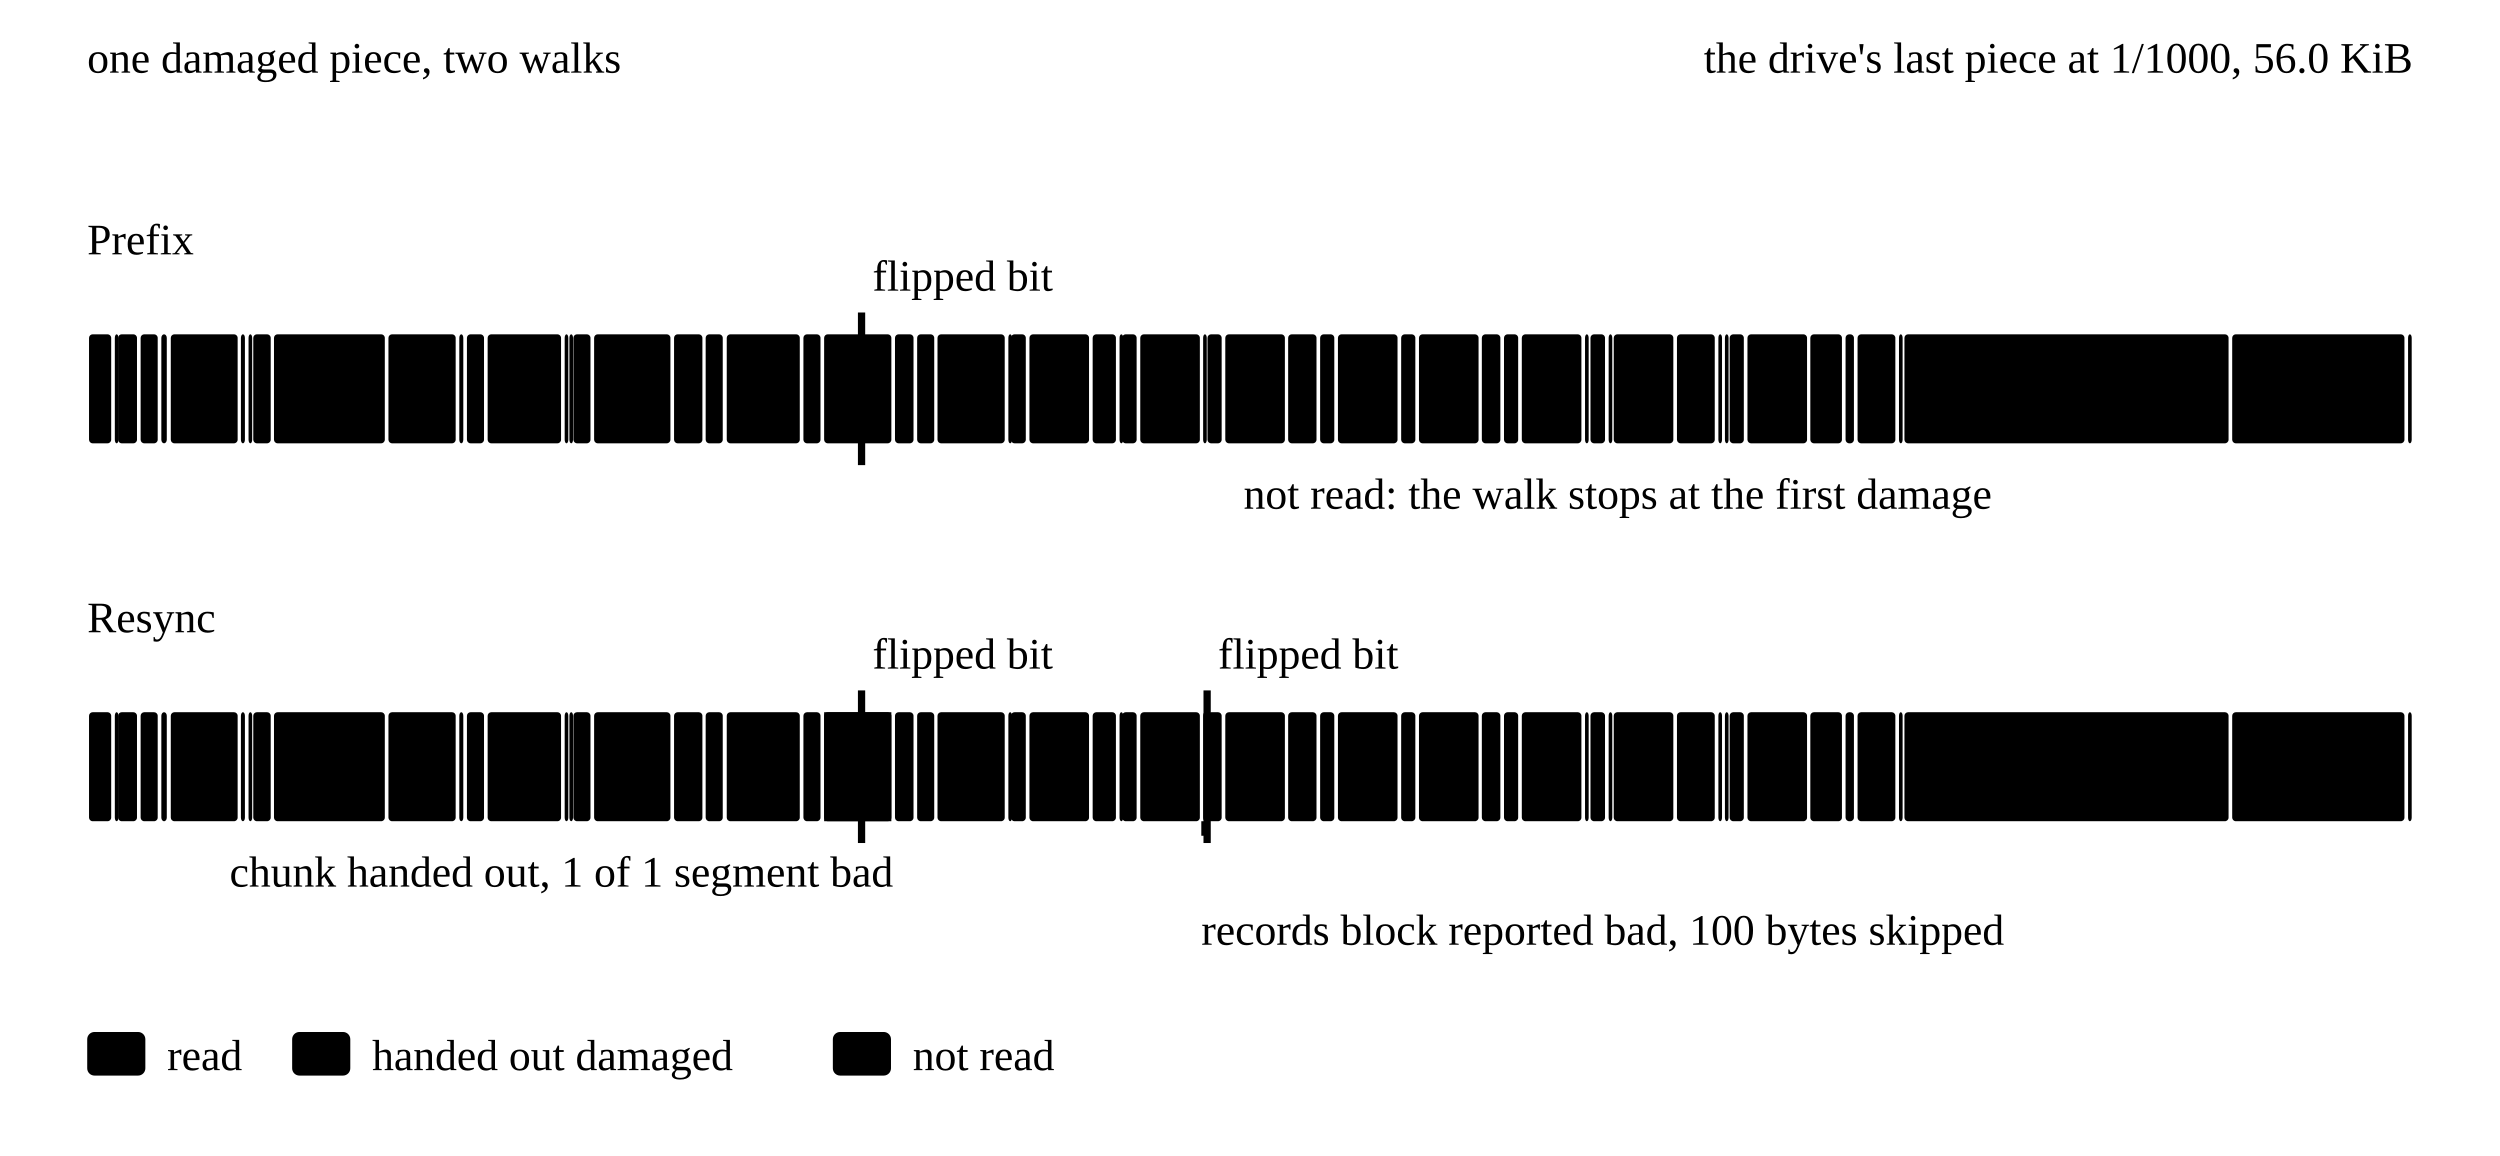
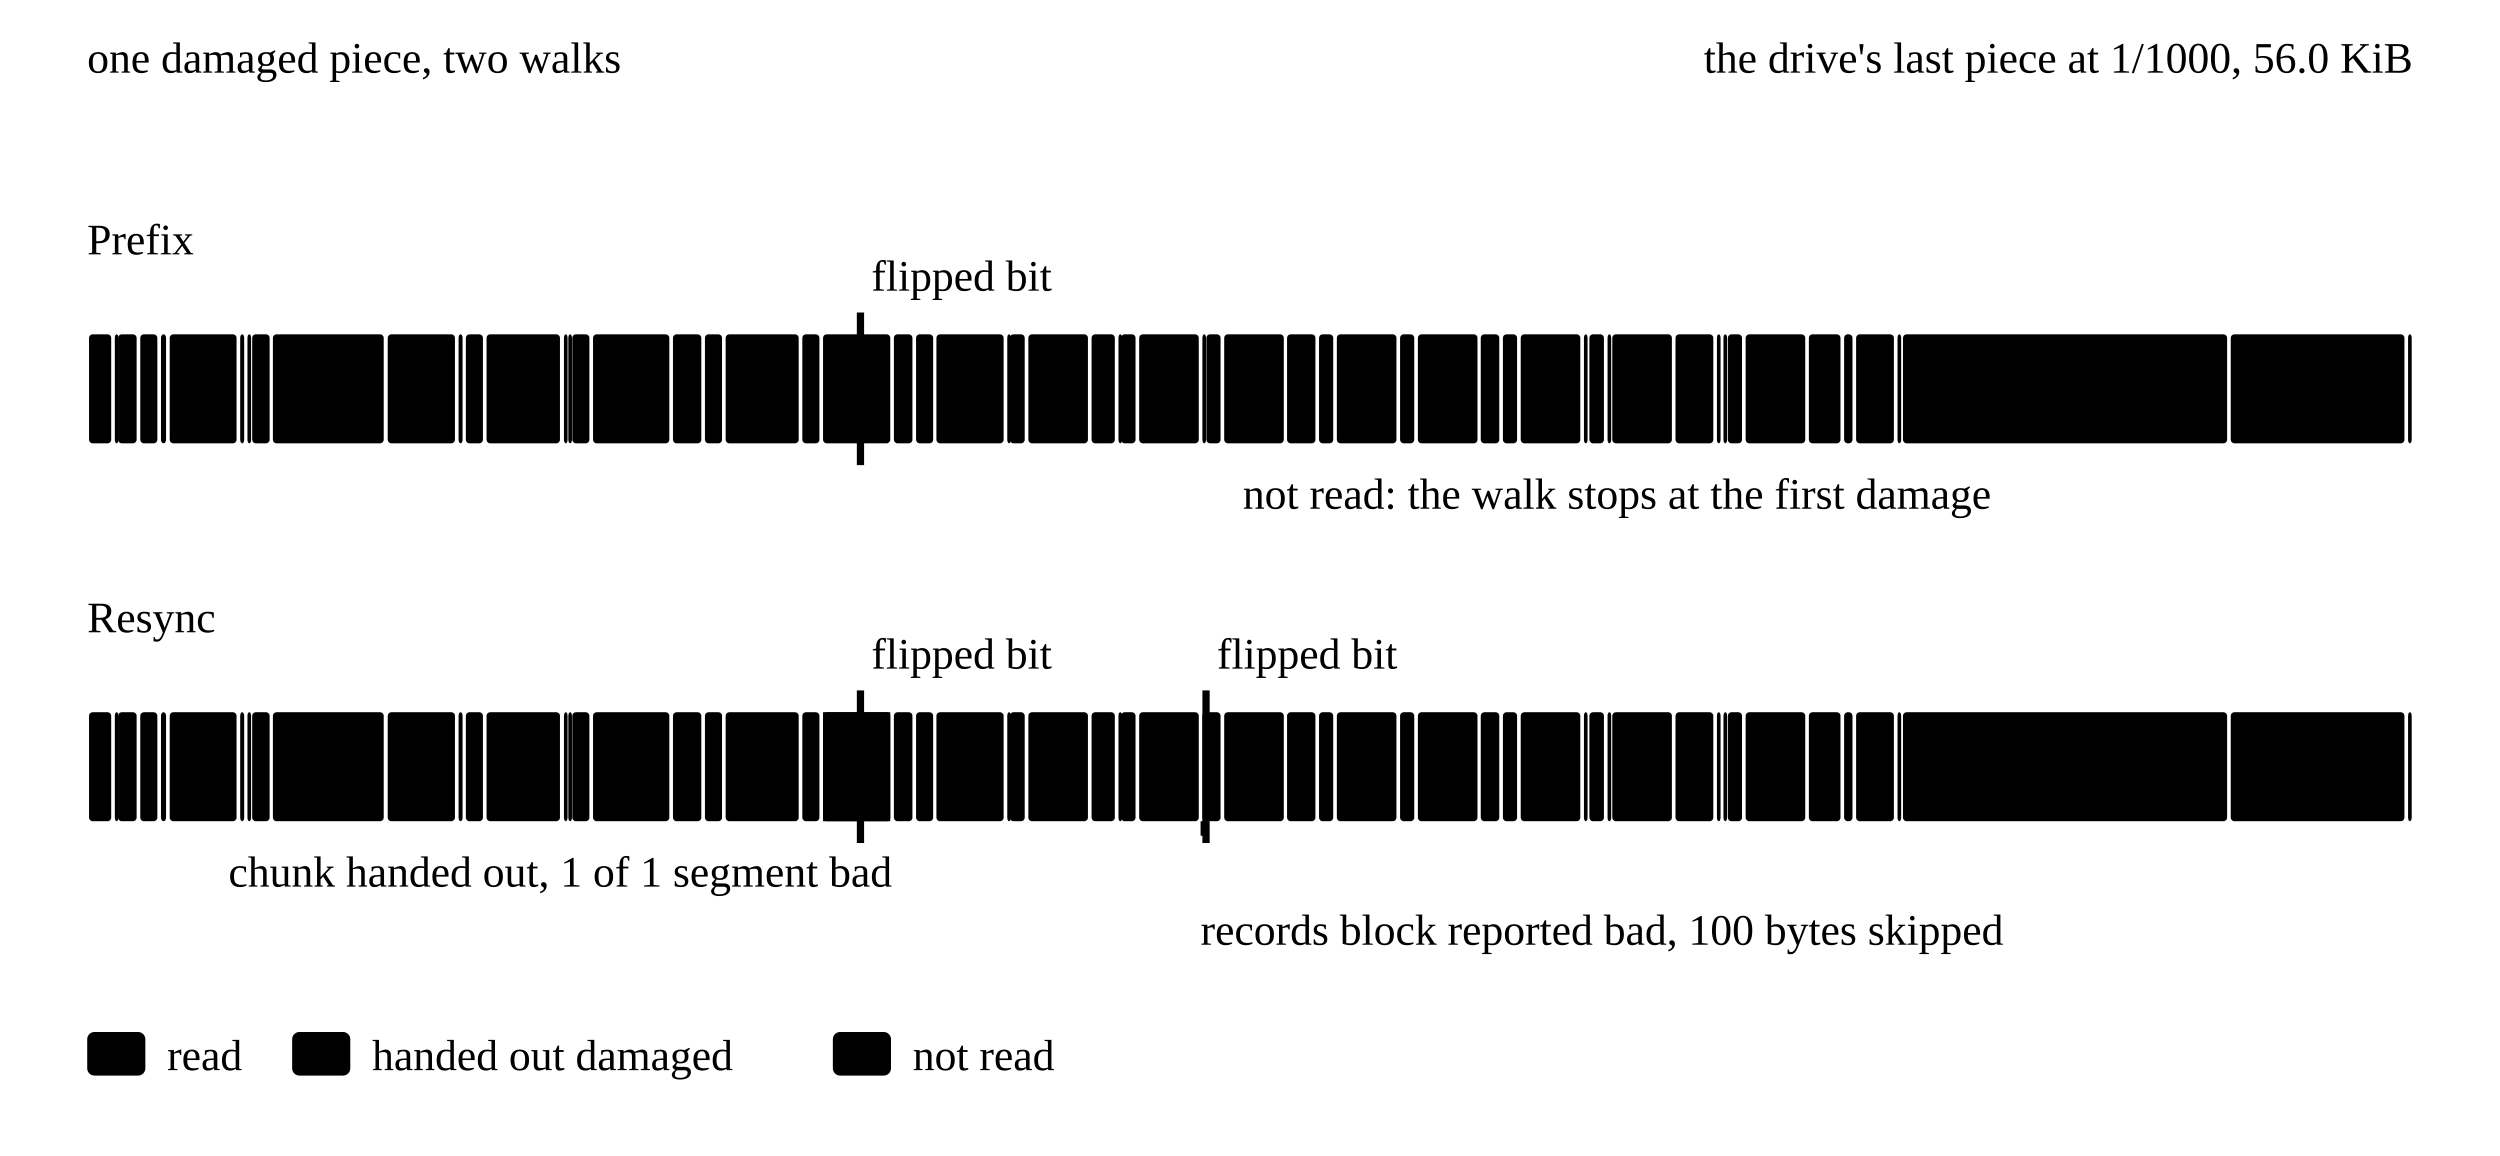
<svg xmlns="http://www.w3.org/2000/svg" class="ww-svg" viewBox="0 0 688 318" width="688" height="318" role="img" aria-label="One piece of 56.0 KiB with two damaged blocks, walked twice: Prefix reads the blocks before the first damage and stops; Resync hands out the chunk with the damaged payload marked, reports the bad records block, skips to the next block and reads on to the end">
  <text x="24.0" y="20.0" text-anchor="start" class="strong">one damaged piece, two walks</text>
  <text x="664.0" y="20.0" text-anchor="end" class="soft small">the drive's last piece at 1/1000, 56.0 KiB</text>
  <text x="24.0" y="70.0" text-anchor="start" class="small strong">Prefix</text>
  <text x="24.0" y="174.0" text-anchor="start" class="small strong">Resync</text>
  <rect x="24.5" y="92.0" width="6.1" height="30.0" rx="1" class="tint-green" />
  <rect x="31.6" y="92.0" width="1.0" height="30.0" rx="1" class="tint-purple" />
-   <rect x="32.5" y="92.0" width="5.2" height="30.0" rx="1" class="tint-purple" />
-   <rect x="38.7" y="92.0" width="4.7" height="30.0" rx="1" class="tint-blue" />
-   <rect x="44.4" y="92.0" width="1.5" height="30.0" rx="1" class="tint-purple" />
-   <rect x="47.0" y="92.0" width="18.4" height="30.0" rx="1" class="tint-blue" />
-   <rect x="66.3" y="92.0" width="1.1" height="30.0" rx="1" class="tint-purple" />
-   <rect x="68.4" y="92.0" width="1.0" height="30.0" rx="1" class="tint-purple" />
-   <rect x="69.7" y="92.0" width="4.8" height="30.0" rx="1" class="tint-blue" />
-   <rect x="75.4" y="92.0" width="30.5" height="30.0" rx="1" class="tint-amber" />
-   <rect x="106.9" y="92.0" width="18.5" height="30.0" rx="1" class="tint-blue" />
-   <rect x="126.4" y="92.0" width="1.1" height="30.0" rx="1" class="tint-amber" />
-   <rect x="128.5" y="92.0" width="4.7" height="30.0" rx="1" class="tint-blue" />
-   <rect x="134.2" y="92.0" width="20.2" height="30.0" rx="1" class="tint-blue" />
-   <rect x="155.4" y="92.0" width="1.0" height="30.0" rx="1" class="tint-purple" />
-   <rect x="156.7" y="92.0" width="1.0" height="30.0" rx="1" class="tint-blue" />
-   <rect x="157.8" y="92.0" width="4.7" height="30.0" rx="1" class="tint-blue" />
-   <rect x="163.5" y="92.0" width="21.0" height="30.0" rx="1" class="tint-blue" />
-   <rect x="185.5" y="92.0" width="7.8" height="30.0" rx="1" class="tint-amber" />
-   <rect x="194.2" y="92.0" width="4.7" height="30.0" rx="1" class="tint-blue" />
-   <rect x="200.0" y="92.0" width="20.1" height="30.0" rx="1" class="tint-blue" />
-   <rect x="221.1" y="92.0" width="4.7" height="30.0" rx="1" class="tint-blue" />
-   <rect x="226.8" y="92.0" width="18.5" height="30.0" rx="1" class="faint" />
-   <rect x="246.3" y="92.0" width="5.1" height="30.0" rx="1" class="faint" />
-   <rect x="252.4" y="92.0" width="4.7" height="30.0" rx="1" class="faint" />
-   <rect x="258.0" y="92.0" width="18.5" height="30.0" rx="1" class="faint" />
-   <rect x="277.5" y="92.0" width="1.0" height="30.0" rx="1" class="faint" />
-   <rect x="278.2" y="92.0" width="4.1" height="30.0" rx="1" class="faint" />
-   <rect x="283.3" y="92.0" width="16.4" height="30.0" rx="1" class="faint" />
-   <rect x="300.7" y="92.0" width="6.4" height="30.0" rx="1" class="faint" />
-   <rect x="308.1" y="92.0" width="1.0" height="30.0" rx="1" class="faint" />
-   <rect x="308.8" y="92.0" width="4.0" height="30.0" rx="1" class="faint" />
-   <rect x="313.8" y="92.0" width="16.4" height="30.0" rx="1" class="faint" />
-   <rect x="331.1" y="92.0" width="1.0" height="30.0" rx="1" class="faint" />
-   <rect x="332.3" y="92.0" width="3.9" height="30.0" rx="1" class="faint" />
-   <rect x="337.2" y="92.0" width="16.4" height="30.0" rx="1" class="faint" />
-   <rect x="354.5" y="92.0" width="7.8" height="30.0" rx="1" class="faint" />
-   <rect x="363.3" y="92.0" width="3.9" height="30.0" rx="1" class="faint" />
-   <rect x="368.2" y="92.0" width="16.4" height="30.0" rx="1" class="faint" />
-   <rect x="385.6" y="92.0" width="3.9" height="30.0" rx="1" class="faint" />
-   <rect x="390.5" y="92.0" width="16.4" height="30.0" rx="1" class="faint" />
-   <rect x="407.8" y="92.0" width="5.1" height="30.0" rx="1" class="faint" />
-   <rect x="413.9" y="92.0" width="3.9" height="30.0" rx="1" class="faint" />
-   <rect x="418.8" y="92.0" width="16.4" height="30.0" rx="1" class="faint" />
-   <rect x="436.2" y="92.0" width="1.0" height="30.0" rx="1" class="faint" />
-   <rect x="437.7" y="92.0" width="4.0" height="30.0" rx="1" class="faint" />
-   <rect x="442.7" y="92.0" width="1.0" height="30.0" rx="1" class="faint" />
-   <rect x="444.1" y="92.0" width="16.4" height="30.0" rx="1" class="faint" />
-   <rect x="461.5" y="92.0" width="10.4" height="30.0" rx="1" class="faint" />
-   <rect x="472.9" y="92.0" width="1.0" height="30.0" rx="1" class="faint" />
-   <rect x="474.7" y="92.0" width="1.0" height="30.0" rx="1" class="faint" />
-   <rect x="476.0" y="92.0" width="3.9" height="30.0" rx="1" class="faint" />
-   <rect x="480.9" y="92.0" width="16.4" height="30.0" rx="1" class="faint" />
-   <rect x="498.2" y="92.0" width="8.7" height="30.0" rx="1" class="faint" />
-   <rect x="507.9" y="92.0" width="2.3" height="30.0" rx="1" class="faint" />
-   <rect x="511.2" y="92.0" width="10.4" height="30.0" rx="1" class="faint" />
-   <rect x="522.6" y="92.0" width="1.0" height="30.0" rx="1" class="faint" />
-   <rect x="524.1" y="92.0" width="89.2" height="30.0" rx="1" class="faint" />
-   <rect x="614.3" y="92.0" width="47.4" height="30.0" rx="1" class="faint" />
+   <rect x="32.5" y="92.0" width="5.1" height="30.0" rx="1" class="tint-purple" />
+   <rect x="38.6" y="92.0" width="4.7" height="30.0" rx="1" class="tint-blue" />
+   <rect x="44.3" y="92.0" width="1.4" height="30.0" rx="1" class="tint-purple" />
+   <rect x="46.7" y="92.0" width="18.4" height="30.0" rx="1" class="tint-blue" />
+   <rect x="66.1" y="92.0" width="1.1" height="30.0" rx="1" class="tint-purple" />
+   <rect x="68.1" y="92.0" width="1.0" height="30.0" rx="1" class="tint-purple" />
+   <rect x="69.4" y="92.0" width="4.8" height="30.0" rx="1" class="tint-blue" />
+   <rect x="75.1" y="92.0" width="30.5" height="30.0" rx="1" class="tint-amber" />
+   <rect x="106.7" y="92.0" width="18.5" height="30.0" rx="1" class="tint-blue" />
+   <rect x="126.2" y="92.0" width="1.1" height="30.0" rx="1" class="tint-amber" />
+   <rect x="128.2" y="92.0" width="4.7" height="30.0" rx="1" class="tint-blue" />
+   <rect x="133.9" y="92.0" width="20.2" height="30.0" rx="1" class="tint-blue" />
+   <rect x="155.2" y="92.0" width="1.0" height="30.0" rx="1" class="tint-purple" />
+   <rect x="156.4" y="92.0" width="1.0" height="30.0" rx="1" class="tint-blue" />
+   <rect x="157.5" y="92.0" width="4.7" height="30.0" rx="1" class="tint-blue" />
+   <rect x="163.2" y="92.0" width="21.0" height="30.0" rx="1" class="tint-blue" />
+   <rect x="185.2" y="92.0" width="7.8" height="30.0" rx="1" class="tint-amber" />
+   <rect x="194.0" y="92.0" width="4.7" height="30.0" rx="1" class="tint-blue" />
+   <rect x="199.7" y="92.0" width="20.1" height="30.0" rx="1" class="tint-blue" />
+   <rect x="220.8" y="92.0" width="4.7" height="30.0" rx="1" class="tint-blue" />
+   <rect x="226.5" y="92.0" width="18.5" height="30.0" rx="1" class="faint" />
+   <rect x="246.0" y="92.0" width="5.1" height="30.0" rx="1" class="faint" />
+   <rect x="252.1" y="92.0" width="4.7" height="30.0" rx="1" class="faint" />
+   <rect x="257.7" y="92.0" width="18.5" height="30.0" rx="1" class="faint" />
+   <rect x="277.2" y="92.0" width="1.0" height="30.0" rx="1" class="faint" />
+   <rect x="277.9" y="92.0" width="4.1" height="30.0" rx="1" class="faint" />
+   <rect x="283.0" y="92.0" width="16.4" height="30.0" rx="1" class="faint" />
+   <rect x="300.4" y="92.0" width="6.4" height="30.0" rx="1" class="faint" />
+   <rect x="307.8" y="92.0" width="1.0" height="30.0" rx="1" class="faint" />
+   <rect x="308.5" y="92.0" width="4.0" height="30.0" rx="1" class="faint" />
+   <rect x="313.5" y="92.0" width="16.4" height="30.0" rx="1" class="faint" />
+   <rect x="330.9" y="92.0" width="1.0" height="30.0" rx="1" class="faint" />
+   <rect x="332.0" y="92.0" width="3.9" height="30.0" rx="1" class="faint" />
+   <rect x="336.9" y="92.0" width="16.4" height="30.0" rx="1" class="faint" />
+   <rect x="354.2" y="92.0" width="7.8" height="30.0" rx="1" class="faint" />
+   <rect x="363.0" y="92.0" width="3.9" height="30.0" rx="1" class="faint" />
+   <rect x="367.9" y="92.0" width="16.4" height="30.0" rx="1" class="faint" />
+   <rect x="385.3" y="92.0" width="3.9" height="30.0" rx="1" class="faint" />
+   <rect x="390.2" y="92.0" width="16.4" height="30.0" rx="1" class="faint" />
+   <rect x="407.5" y="92.0" width="5.1" height="30.0" rx="1" class="faint" />
+   <rect x="413.6" y="92.0" width="3.9" height="30.0" rx="1" class="faint" />
+   <rect x="418.5" y="92.0" width="16.4" height="30.0" rx="1" class="faint" />
+   <rect x="435.9" y="92.0" width="1.0" height="30.0" rx="1" class="faint" />
+   <rect x="437.4" y="92.0" width="4.0" height="30.0" rx="1" class="faint" />
+   <rect x="442.4" y="92.0" width="1.0" height="30.0" rx="1" class="faint" />
+   <rect x="443.7" y="92.0" width="16.4" height="30.0" rx="1" class="faint" />
+   <rect x="461.1" y="92.0" width="10.4" height="30.0" rx="1" class="faint" />
+   <rect x="472.5" y="92.0" width="1.0" height="30.0" rx="1" class="faint" />
+   <rect x="474.3" y="92.0" width="1.0" height="30.0" rx="1" class="faint" />
+   <rect x="475.5" y="92.0" width="3.9" height="30.0" rx="1" class="faint" />
+   <rect x="480.4" y="92.0" width="16.4" height="30.0" rx="1" class="faint" />
+   <rect x="497.8" y="92.0" width="8.7" height="30.0" rx="1" class="faint" />
+   <rect x="507.5" y="92.0" width="2.3" height="30.0" rx="1" class="faint" />
+   <rect x="510.8" y="92.0" width="10.4" height="30.0" rx="1" class="faint" />
+   <rect x="522.2" y="92.0" width="1.0" height="30.0" rx="1" class="faint" />
+   <rect x="523.7" y="92.0" width="89.2" height="30.0" rx="1" class="faint" />
+   <rect x="613.9" y="92.0" width="47.8" height="30.0" rx="1" class="faint" />
  <rect x="662.7" y="92.0" width="1.0" height="30.0" rx="1" class="faint" />
-   <rect x="236.1" y="86.0" width="2.0" height="42.0" rx="0" class="tint-accent" />
-   <path d="M236.1 82.0 V128.0" class="accent-line" />
-   <text x="240.1" y="80.0" text-anchor="start" class="small accent">flipped bit</text>
-   <text x="445.2" y="140.0" text-anchor="middle" class="soft small">not read: the walk stops at the first damage</text>
+   <rect x="235.8" y="86.0" width="2.0" height="42.0" rx="0" class="tint-accent" />
+   <path d="M235.8 82.0 V128.0" class="accent-line" />
+   <text x="239.8" y="80.0" text-anchor="start" class="small accent">flipped bit</text>
+   <text x="445.0" y="140.0" text-anchor="middle" class="soft small">not read: the walk stops at the first damage</text>
  <rect x="24.5" y="196.0" width="6.1" height="30.0" rx="1" class="tint-green" />
  <rect x="31.6" y="196.0" width="1.0" height="30.0" rx="1" class="tint-purple" />
-   <rect x="32.5" y="196.0" width="5.2" height="30.0" rx="1" class="tint-purple" />
-   <rect x="38.7" y="196.0" width="4.7" height="30.0" rx="1" class="tint-blue" />
-   <rect x="44.4" y="196.0" width="1.5" height="30.0" rx="1" class="tint-purple" />
-   <rect x="47.0" y="196.0" width="18.4" height="30.0" rx="1" class="tint-blue" />
-   <rect x="66.3" y="196.0" width="1.1" height="30.0" rx="1" class="tint-purple" />
-   <rect x="68.4" y="196.0" width="1.0" height="30.0" rx="1" class="tint-purple" />
-   <rect x="69.7" y="196.0" width="4.8" height="30.0" rx="1" class="tint-blue" />
-   <rect x="75.4" y="196.0" width="30.5" height="30.0" rx="1" class="tint-amber" />
-   <rect x="106.9" y="196.0" width="18.5" height="30.0" rx="1" class="tint-blue" />
-   <rect x="126.4" y="196.0" width="1.1" height="30.0" rx="1" class="tint-amber" />
-   <rect x="128.5" y="196.0" width="4.7" height="30.0" rx="1" class="tint-blue" />
-   <rect x="134.2" y="196.0" width="20.2" height="30.0" rx="1" class="tint-blue" />
-   <rect x="155.4" y="196.0" width="1.0" height="30.0" rx="1" class="tint-purple" />
-   <rect x="156.7" y="196.0" width="1.0" height="30.0" rx="1" class="tint-blue" />
-   <rect x="157.8" y="196.0" width="4.7" height="30.0" rx="1" class="tint-blue" />
-   <rect x="163.5" y="196.0" width="21.0" height="30.0" rx="1" class="tint-blue" />
-   <rect x="185.5" y="196.0" width="7.8" height="30.0" rx="1" class="tint-amber" />
-   <rect x="194.2" y="196.0" width="4.7" height="30.0" rx="1" class="tint-blue" />
-   <rect x="200.0" y="196.0" width="20.1" height="30.0" rx="1" class="tint-blue" />
-   <rect x="221.1" y="196.0" width="4.7" height="30.0" rx="1" class="tint-blue" />
-   <rect x="226.8" y="196.0" width="18.5" height="30.0" rx="1" class="tint-accent" />
-   <path d="M226.8 196.0 h18.5 v30 h-18.5 Z" class="thin dash" />
-   <rect x="246.3" y="196.0" width="5.1" height="30.0" rx="1" class="tint-amber" />
-   <rect x="252.4" y="196.0" width="4.7" height="30.0" rx="1" class="tint-blue" />
-   <rect x="258.0" y="196.0" width="18.5" height="30.0" rx="1" class="tint-blue" />
-   <rect x="277.5" y="196.0" width="1.0" height="30.0" rx="1" class="tint-purple" />
-   <rect x="278.2" y="196.0" width="4.1" height="30.0" rx="1" class="tint-blue" />
-   <rect x="283.3" y="196.0" width="16.4" height="30.0" rx="1" class="tint-blue" />
-   <rect x="300.7" y="196.0" width="6.4" height="30.0" rx="1" class="tint-amber" />
-   <rect x="308.1" y="196.0" width="1.0" height="30.0" rx="1" class="tint-purple" />
-   <rect x="308.8" y="196.0" width="4.0" height="30.0" rx="1" class="tint-blue" />
-   <rect x="313.8" y="196.0" width="16.4" height="30.0" rx="1" class="tint-blue" />
-   <rect x="331.1" y="196.0" width="1.0" height="30.0" rx="1" class="faint" />
-   <rect x="332.3" y="196.0" width="3.9" height="30.0" rx="1" class="tint-blue" />
-   <rect x="337.2" y="196.0" width="16.4" height="30.0" rx="1" class="tint-blue" />
-   <rect x="354.5" y="196.0" width="7.8" height="30.0" rx="1" class="tint-amber" />
-   <rect x="363.3" y="196.0" width="3.9" height="30.0" rx="1" class="tint-blue" />
-   <rect x="368.2" y="196.0" width="16.4" height="30.0" rx="1" class="tint-blue" />
-   <rect x="385.6" y="196.0" width="3.9" height="30.0" rx="1" class="tint-blue" />
-   <rect x="390.5" y="196.0" width="16.4" height="30.0" rx="1" class="tint-blue" />
-   <rect x="407.8" y="196.0" width="5.1" height="30.0" rx="1" class="tint-amber" />
-   <rect x="413.9" y="196.0" width="3.9" height="30.0" rx="1" class="tint-blue" />
-   <rect x="418.8" y="196.0" width="16.4" height="30.0" rx="1" class="tint-blue" />
-   <rect x="436.2" y="196.0" width="1.0" height="30.0" rx="1" class="tint-purple" />
-   <rect x="437.7" y="196.0" width="4.0" height="30.0" rx="1" class="tint-blue" />
-   <rect x="442.7" y="196.0" width="1.0" height="30.0" rx="1" class="tint-purple" />
-   <rect x="444.1" y="196.0" width="16.4" height="30.0" rx="1" class="tint-blue" />
-   <rect x="461.5" y="196.0" width="10.4" height="30.0" rx="1" class="tint-amber" />
-   <rect x="472.9" y="196.0" width="1.0" height="30.0" rx="1" class="tint-purple" />
-   <rect x="474.7" y="196.0" width="1.0" height="30.0" rx="1" class="tint-purple" />
-   <rect x="476.0" y="196.0" width="3.9" height="30.0" rx="1" class="tint-blue" />
-   <rect x="480.9" y="196.0" width="16.4" height="30.0" rx="1" class="tint-blue" />
-   <rect x="498.2" y="196.0" width="8.7" height="30.0" rx="1" class="tint-teal" />
-   <rect x="507.9" y="196.0" width="2.3" height="30.0" rx="1" class="tint-teal" />
-   <rect x="511.2" y="196.0" width="10.4" height="30.0" rx="1" class="tint-amber" />
-   <rect x="522.6" y="196.0" width="1.0" height="30.0" rx="1" class="tint-teal" />
-   <rect x="524.1" y="196.0" width="89.2" height="30.0" rx="1" class="tint-green" />
-   <rect x="614.3" y="196.0" width="47.4" height="30.0" rx="1" class="tint-green" />
+   <rect x="32.5" y="196.0" width="5.1" height="30.0" rx="1" class="tint-purple" />
+   <rect x="38.6" y="196.0" width="4.7" height="30.0" rx="1" class="tint-blue" />
+   <rect x="44.3" y="196.0" width="1.4" height="30.0" rx="1" class="tint-purple" />
+   <rect x="46.7" y="196.0" width="18.4" height="30.0" rx="1" class="tint-blue" />
+   <rect x="66.1" y="196.0" width="1.1" height="30.0" rx="1" class="tint-purple" />
+   <rect x="68.1" y="196.0" width="1.0" height="30.0" rx="1" class="tint-purple" />
+   <rect x="69.4" y="196.0" width="4.8" height="30.0" rx="1" class="tint-blue" />
+   <rect x="75.1" y="196.0" width="30.5" height="30.0" rx="1" class="tint-amber" />
+   <rect x="106.7" y="196.0" width="18.5" height="30.0" rx="1" class="tint-blue" />
+   <rect x="126.2" y="196.0" width="1.1" height="30.0" rx="1" class="tint-amber" />
+   <rect x="128.2" y="196.0" width="4.7" height="30.0" rx="1" class="tint-blue" />
+   <rect x="133.9" y="196.0" width="20.2" height="30.0" rx="1" class="tint-blue" />
+   <rect x="155.2" y="196.0" width="1.0" height="30.0" rx="1" class="tint-purple" />
+   <rect x="156.4" y="196.0" width="1.0" height="30.0" rx="1" class="tint-blue" />
+   <rect x="157.5" y="196.0" width="4.7" height="30.0" rx="1" class="tint-blue" />
+   <rect x="163.2" y="196.0" width="21.0" height="30.0" rx="1" class="tint-blue" />
+   <rect x="185.2" y="196.0" width="7.8" height="30.0" rx="1" class="tint-amber" />
+   <rect x="194.0" y="196.0" width="4.7" height="30.0" rx="1" class="tint-blue" />
+   <rect x="199.7" y="196.0" width="20.1" height="30.0" rx="1" class="tint-blue" />
+   <rect x="220.8" y="196.0" width="4.7" height="30.0" rx="1" class="tint-blue" />
+   <rect x="226.5" y="196.0" width="18.5" height="30.0" rx="1" class="tint-accent" />
+   <path d="M226.5 196.0 h18.5 v30 h-18.5 Z" class="thin dash" />
+   <rect x="246.0" y="196.0" width="5.1" height="30.0" rx="1" class="tint-amber" />
+   <rect x="252.1" y="196.0" width="4.7" height="30.0" rx="1" class="tint-blue" />
+   <rect x="257.7" y="196.0" width="18.5" height="30.0" rx="1" class="tint-blue" />
+   <rect x="277.2" y="196.0" width="1.0" height="30.0" rx="1" class="tint-purple" />
+   <rect x="277.9" y="196.0" width="4.1" height="30.0" rx="1" class="tint-blue" />
+   <rect x="283.0" y="196.0" width="16.4" height="30.0" rx="1" class="tint-blue" />
+   <rect x="300.4" y="196.0" width="6.4" height="30.0" rx="1" class="tint-amber" />
+   <rect x="307.8" y="196.0" width="1.0" height="30.0" rx="1" class="tint-purple" />
+   <rect x="308.5" y="196.0" width="4.0" height="30.0" rx="1" class="tint-blue" />
+   <rect x="313.5" y="196.0" width="16.4" height="30.0" rx="1" class="tint-blue" />
+   <rect x="330.9" y="196.0" width="1.0" height="30.0" rx="1" class="faint" />
+   <rect x="332.0" y="196.0" width="3.9" height="30.0" rx="1" class="tint-blue" />
+   <rect x="336.9" y="196.0" width="16.4" height="30.0" rx="1" class="tint-blue" />
+   <rect x="354.2" y="196.0" width="7.8" height="30.0" rx="1" class="tint-amber" />
+   <rect x="363.0" y="196.0" width="3.9" height="30.0" rx="1" class="tint-blue" />
+   <rect x="367.9" y="196.0" width="16.4" height="30.0" rx="1" class="tint-blue" />
+   <rect x="385.3" y="196.0" width="3.9" height="30.0" rx="1" class="tint-blue" />
+   <rect x="390.2" y="196.0" width="16.4" height="30.0" rx="1" class="tint-blue" />
+   <rect x="407.5" y="196.0" width="5.1" height="30.0" rx="1" class="tint-amber" />
+   <rect x="413.6" y="196.0" width="3.9" height="30.0" rx="1" class="tint-blue" />
+   <rect x="418.5" y="196.0" width="16.4" height="30.0" rx="1" class="tint-blue" />
+   <rect x="435.9" y="196.0" width="1.0" height="30.0" rx="1" class="tint-purple" />
+   <rect x="437.4" y="196.0" width="4.0" height="30.0" rx="1" class="tint-blue" />
+   <rect x="442.4" y="196.0" width="1.0" height="30.0" rx="1" class="tint-purple" />
+   <rect x="443.7" y="196.0" width="16.4" height="30.0" rx="1" class="tint-blue" />
+   <rect x="461.1" y="196.0" width="10.4" height="30.0" rx="1" class="tint-amber" />
+   <rect x="472.5" y="196.0" width="1.0" height="30.0" rx="1" class="tint-purple" />
+   <rect x="474.3" y="196.0" width="1.0" height="30.0" rx="1" class="tint-purple" />
+   <rect x="475.5" y="196.0" width="3.9" height="30.0" rx="1" class="tint-blue" />
+   <rect x="480.4" y="196.0" width="16.4" height="30.0" rx="1" class="tint-blue" />
+   <rect x="497.8" y="196.0" width="8.7" height="30.0" rx="1" class="tint-teal" />
+   <rect x="507.5" y="196.0" width="2.3" height="30.0" rx="1" class="tint-teal" />
+   <rect x="510.8" y="196.0" width="10.4" height="30.0" rx="1" class="tint-amber" />
+   <rect x="522.2" y="196.0" width="1.0" height="30.0" rx="1" class="tint-teal" />
+   <rect x="523.7" y="196.0" width="89.2" height="30.0" rx="1" class="tint-green" />
+   <rect x="613.9" y="196.0" width="47.8" height="30.0" rx="1" class="tint-green" />
  <rect x="662.7" y="196.0" width="1.0" height="30.0" rx="1" class="tint-green" />
-   <rect x="236.1" y="190.0" width="2.0" height="42.0" rx="0" class="tint-accent" />
-   <path d="M236.1 186.0 V232.0" class="accent-line" />
-   <text x="240.1" y="184.0" text-anchor="start" class="small accent">flipped bit</text>
-   <rect x="331.2" y="190.0" width="2.0" height="42.0" rx="0" class="tint-accent" />
-   <path d="M331.2 186.0 V232.0" class="accent-line" />
-   <text x="335.2" y="184.0" text-anchor="start" class="small accent">flipped bit</text>
-   <path d="M330.6 226.0 v4 H331.8 v-4" class="thin" />
-   <text x="245.8" y="244.0" text-anchor="end" class="small">chunk handed out, 1 of 1 segment bad</text>
-   <text x="330.6" y="260.0" text-anchor="start" class="small">records block reported bad, 100 bytes skipped</text>
+   <rect x="235.8" y="190.0" width="2.0" height="42.0" rx="0" class="tint-accent" />
+   <path d="M235.8 186.0 V232.0" class="accent-line" />
+   <text x="239.8" y="184.0" text-anchor="start" class="small accent">flipped bit</text>
+   <rect x="330.9" y="190.0" width="2.0" height="42.0" rx="0" class="tint-accent" />
+   <path d="M330.9 186.0 V232.0" class="accent-line" />
+   <text x="334.9" y="184.0" text-anchor="start" class="small accent">flipped bit</text>
+   <path d="M330.4 226.0 v4 H331.5 v-4" class="thin" />
+   <text x="245.5" y="244.0" text-anchor="end" class="small">chunk handed out, 1 of 1 segment bad</text>
+   <text x="330.4" y="260.0" text-anchor="start" class="small">records block reported bad, 100 bytes skipped</text>
  <rect x="24.0" y="284.0" width="16.0" height="12.0" rx="2" class="tint-blue" />
  <text x="46.0" y="294.5" text-anchor="start" class="small">read</text>
  <rect x="80.4" y="284.0" width="16.0" height="12.0" rx="2" class="tint-accent" />
  <text x="102.4" y="294.5" text-anchor="start" class="small">handed out damaged</text>
  <rect x="229.2" y="284.0" width="16.0" height="12.0" rx="2" class="faint" />
  <text x="251.2" y="294.5" text-anchor="start" class="small">not read</text>
</svg>
